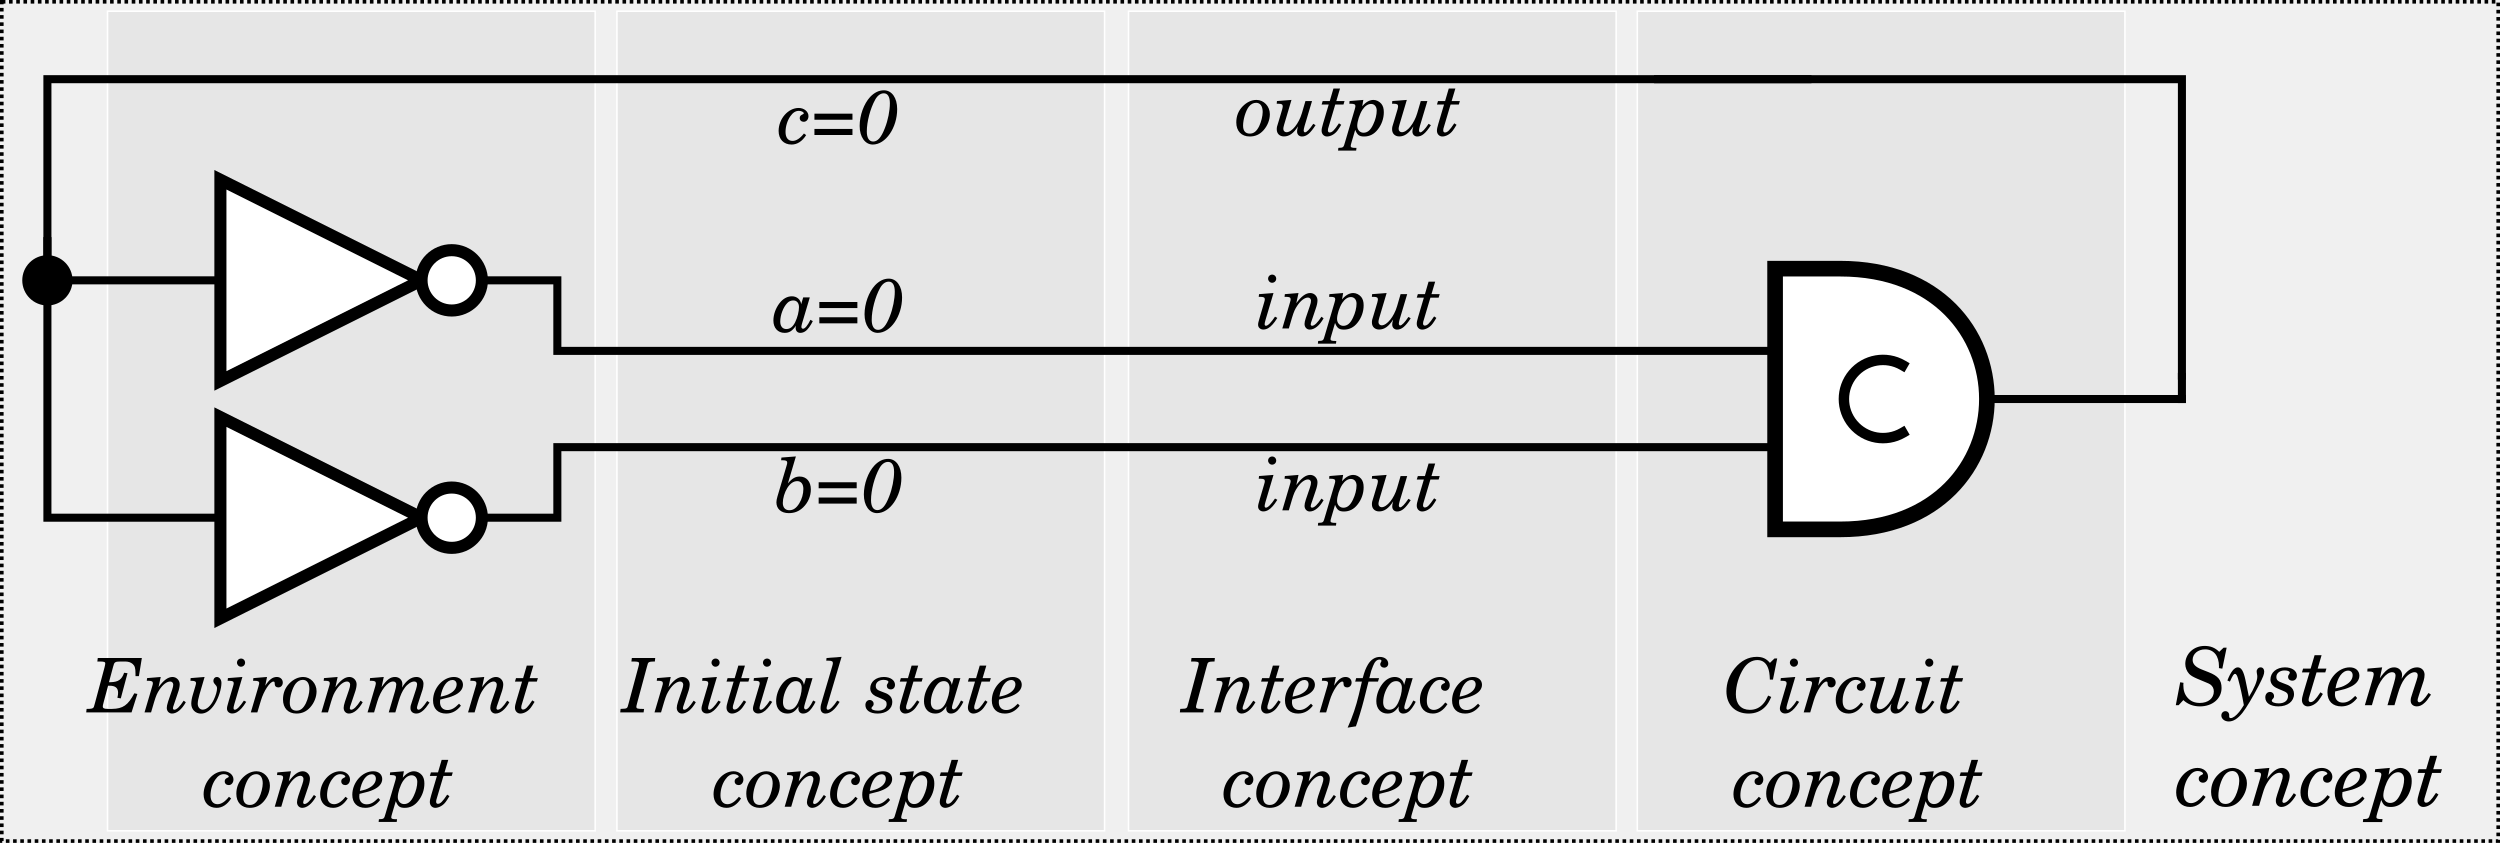
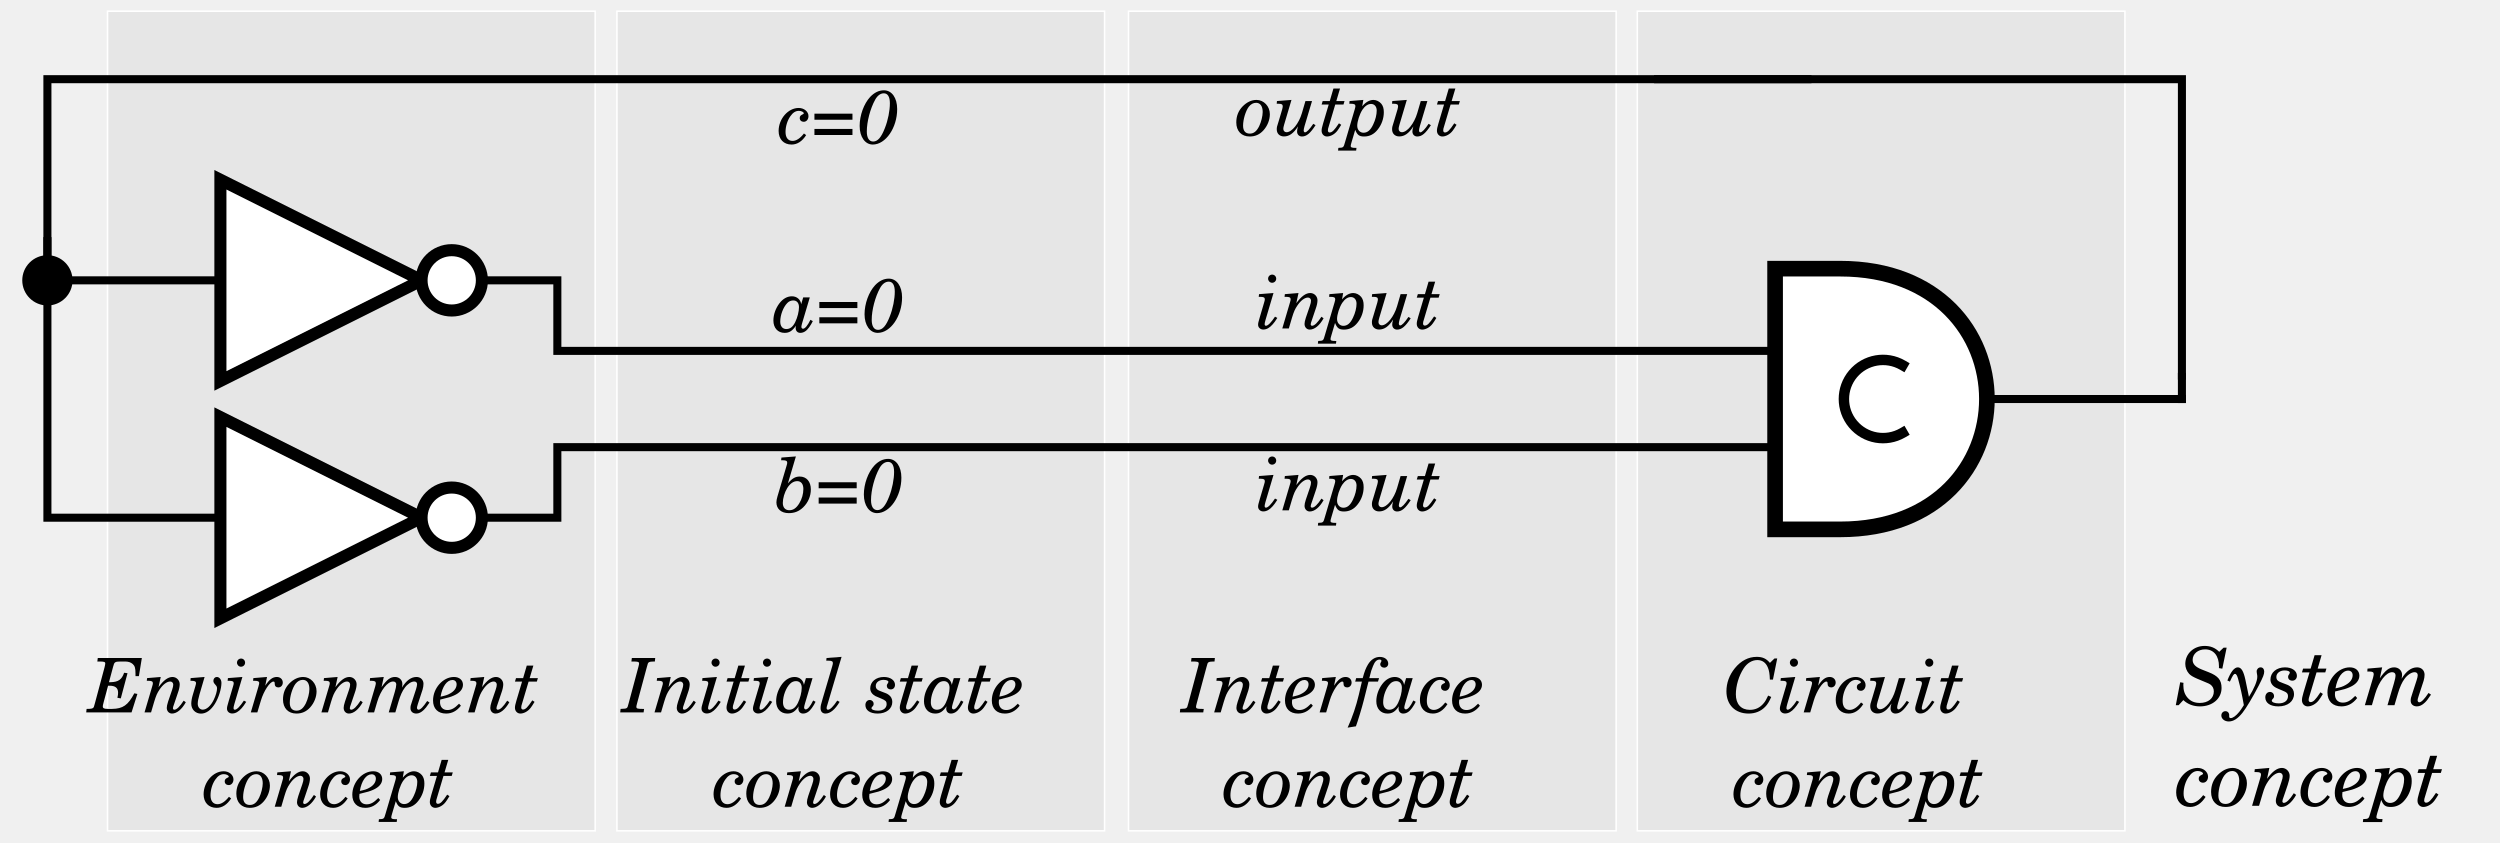
<svg xmlns="http://www.w3.org/2000/svg" font-size="12px" font-style="normal" font-weight="normal" height="209.51" stroke-miterlimit="10" width="621.419" id="svg4935" version="1.1" style="font-style:normal;font-weight:normal;font-size:12px;font-family:Dialog;color-interpolation:auto;fill:#000000;fill-opacity:1;stroke:#000000;stroke-width:1;stroke-linecap:square;stroke-linejoin:miter;stroke-miterlimit:10;stroke-dasharray:none;stroke-dashoffset:0;stroke-opacity:1;color-rendering:auto;image-rendering:auto;shape-rendering:auto;text-rendering:auto">
  <rect style="fill:#e6e6e6;fill-opacity:1;stroke:#ffffff;stroke-width:0.389;stroke-linejoin:miter;stroke-miterlimit:10;stroke-dasharray:none;stroke-dashoffset:0;stroke-opacity:1" id="rect3762-3" width="121.21" height="203.732" x="153.352" y="2.784" />
  <rect style="fill:#e6e6e6;fill-opacity:1;stroke:#ffffff;stroke-width:0.389;stroke-linejoin:miter;stroke-miterlimit:10;stroke-dasharray:none;stroke-dashoffset:0;stroke-opacity:1" id="rect4218" width="121.21" height="203.732" x="406.976" y="2.784" />
  <rect y="2.784" x="280.512" height="203.732" width="121.21" id="rect4216" style="fill:#e6e6e6;fill-opacity:1;stroke:#ffffff;stroke-width:0.389;stroke-linejoin:miter;stroke-miterlimit:10;stroke-dasharray:none;stroke-dashoffset:0;stroke-opacity:1" />
  <rect y="2.784" x="26.733" height="203.732" width="121.21" id="rect4214" style="fill:#e6e6e6;fill-opacity:1;stroke:#ffffff;stroke-width:0.389;stroke-linejoin:miter;stroke-miterlimit:10;stroke-dasharray:none;stroke-dashoffset:0;stroke-opacity:1" />
  <text id="text5713" y="177.087" x="340.678" style="font-style:italic;font-variant:normal;font-weight:normal;font-stretch:normal;font-size:13px;line-height:125%;font-family:'Century Schoolbook';-inkscape-font-specification:'Century Schoolbook Italic';text-align:start;letter-spacing:0px;word-spacing:0px;writing-mode:lr-tb;text-anchor:start;fill:#000000;fill-opacity:1;stroke:none" xml:space="preserve">
    <tspan style="font-style:italic;font-variant:normal;font-weight:normal;font-stretch:normal;font-size:18.75px;line-height:125%;font-family:'Century Schoolbook';-inkscape-font-specification:'Century Schoolbook, Italic';text-align:center;writing-mode:lr-tb;text-anchor:middle" y="177.087" x="343.278" id="tspan5715">Interface </tspan>
    <tspan id="tspan5717" style="font-style:italic;font-variant:normal;font-weight:normal;font-stretch:normal;font-size:18.75px;line-height:125%;font-family:'Century Schoolbook';-inkscape-font-specification:'Century Schoolbook, Italic';text-align:center;writing-mode:lr-tb;text-anchor:middle" y="200.524" x="340.678">concept</tspan>
  </text>
  <text xml:space="preserve" style="font-style:italic;font-variant:normal;font-weight:normal;font-stretch:normal;font-size:13px;line-height:125%;font-family:'Century Schoolbook';-inkscape-font-specification:'Century Schoolbook Italic';text-align:start;letter-spacing:0px;word-spacing:0px;writing-mode:lr-tb;text-anchor:start;fill:#000000;fill-opacity:1;stroke:none" x="340.678" y="33.647" id="text5719">
    <tspan x="340.678" y="33.647" style="font-style:italic;font-variant:normal;font-weight:normal;font-stretch:normal;font-size:18.75px;line-height:125%;font-family:'Century Schoolbook';-inkscape-font-specification:'Century Schoolbook, Italic';text-align:center;writing-mode:lr-tb;text-anchor:middle" id="tspan5723">output</tspan>
  </text>
  <text id="text5727" y="81.647" x="340.678" style="font-style:italic;font-variant:normal;font-weight:normal;font-stretch:normal;font-size:13px;line-height:125%;font-family:'Century Schoolbook';-inkscape-font-specification:'Century Schoolbook Italic';text-align:start;letter-spacing:0px;word-spacing:0px;writing-mode:lr-tb;text-anchor:start;fill:#000000;fill-opacity:1;stroke:none" xml:space="preserve">
    <tspan id="tspan5729" style="font-style:italic;font-variant:normal;font-weight:normal;font-stretch:normal;font-size:18.75px;line-height:125%;font-family:'Century Schoolbook';-inkscape-font-specification:'Century Schoolbook, Italic';text-align:center;writing-mode:lr-tb;text-anchor:middle" y="81.647" x="340.678">input</tspan>
  </text>
  <text xml:space="preserve" style="font-style:italic;font-variant:normal;font-weight:normal;font-stretch:normal;font-size:13px;line-height:125%;font-family:'Century Schoolbook';-inkscape-font-specification:'Century Schoolbook Italic';text-align:start;letter-spacing:0px;word-spacing:0px;writing-mode:lr-tb;text-anchor:start;fill:#000000;fill-opacity:1;stroke:none" x="340.678" y="126.863" id="text5731">
    <tspan x="340.678" y="126.863" style="font-style:italic;font-variant:normal;font-weight:normal;font-stretch:normal;font-size:18.75px;line-height:125%;font-family:'Century Schoolbook';-inkscape-font-specification:'Century Schoolbook, Italic';text-align:center;writing-mode:lr-tb;text-anchor:middle" id="tspan5733">input</tspan>
  </text>
  <text id="text5757" y="177.087" x="467.435" style="font-style:italic;font-variant:normal;font-weight:normal;font-stretch:normal;font-size:13px;line-height:125%;font-family:'Century Schoolbook';-inkscape-font-specification:'Century Schoolbook Italic';text-align:start;letter-spacing:0px;word-spacing:0px;writing-mode:lr-tb;text-anchor:start;fill:#000000;fill-opacity:1;stroke:none" xml:space="preserve">
    <tspan style="font-style:italic;font-variant:normal;font-weight:normal;font-stretch:normal;font-size:18.75px;line-height:125%;font-family:'Century Schoolbook';-inkscape-font-specification:'Century Schoolbook, Italic';text-align:center;writing-mode:lr-tb;text-anchor:middle" y="177.087" x="470.035" id="tspan5759">Circuit </tspan>
    <tspan id="tspan5761" style="font-style:italic;font-variant:normal;font-weight:normal;font-stretch:normal;font-size:18.75px;line-height:125%;font-family:'Century Schoolbook';-inkscape-font-specification:'Century Schoolbook, Italic';text-align:center;writing-mode:lr-tb;text-anchor:middle" y="200.524" x="467.435">concept</tspan>
  </text>
  <text xml:space="preserve" style="font-style:italic;font-variant:normal;font-weight:normal;font-stretch:normal;font-size:13px;line-height:125%;font-family:'Century Schoolbook';-inkscape-font-specification:'Century Schoolbook Italic';text-align:start;letter-spacing:0px;word-spacing:0px;writing-mode:lr-tb;text-anchor:start;fill:#000000;fill-opacity:1;stroke:none" x="213.921" y="177.087" id="text5737">
    <tspan id="tspan5739" x="216.521" y="177.087" style="font-style:italic;font-variant:normal;font-weight:normal;font-stretch:normal;font-size:18.75px;line-height:125%;font-family:'Century Schoolbook';-inkscape-font-specification:'Century Schoolbook, Italic';text-align:center;writing-mode:lr-tb;text-anchor:middle">Initial state </tspan>
    <tspan x="213.921" y="200.524" style="font-style:italic;font-variant:normal;font-weight:normal;font-stretch:normal;font-size:18.75px;line-height:125%;font-family:'Century Schoolbook';-inkscape-font-specification:'Century Schoolbook, Italic';text-align:center;writing-mode:lr-tb;text-anchor:middle" id="tspan5741">concept</tspan>
  </text>
  <text id="text5743" y="35.647" x="213.921" style="font-style:italic;font-variant:normal;font-weight:normal;font-stretch:normal;font-size:13px;line-height:125%;font-family:'Century Schoolbook';-inkscape-font-specification:'Century Schoolbook Italic';text-align:start;letter-spacing:0px;word-spacing:0px;writing-mode:lr-tb;text-anchor:start;fill:#000000;fill-opacity:1;stroke:none" xml:space="preserve">
    <tspan id="tspan5745" style="font-style:italic;font-variant:normal;font-weight:normal;font-stretch:normal;font-size:18.75px;line-height:125%;font-family:'Century Schoolbook';-inkscape-font-specification:'Century Schoolbook, Italic';text-align:center;writing-mode:lr-tb;text-anchor:middle" y="35.647" x="213.921">c=0</tspan>
  </text>
  <text xml:space="preserve" style="font-style:italic;font-variant:normal;font-weight:normal;font-stretch:normal;font-size:13px;line-height:125%;font-family:'Century Schoolbook';-inkscape-font-specification:'Century Schoolbook Italic';text-align:start;letter-spacing:0px;word-spacing:0px;writing-mode:lr-tb;text-anchor:start;fill:#000000;fill-opacity:1;stroke:none" x="213.921" y="82.458" id="text5747">
    <tspan x="213.921" y="82.458" style="font-style:italic;font-variant:normal;font-weight:normal;font-stretch:normal;font-size:18.75px;line-height:125%;font-family:'Century Schoolbook';-inkscape-font-specification:'Century Schoolbook, Italic';text-align:center;writing-mode:lr-tb;text-anchor:middle" id="tspan5749">a=0</tspan>
  </text>
  <text id="text5751" y="127.268" x="213.921" style="font-style:italic;font-variant:normal;font-weight:normal;font-stretch:normal;font-size:13px;line-height:125%;font-family:'Century Schoolbook';-inkscape-font-specification:'Century Schoolbook Italic';text-align:start;letter-spacing:0px;word-spacing:0px;writing-mode:lr-tb;text-anchor:start;fill:#000000;fill-opacity:1;stroke:none" xml:space="preserve">
    <tspan id="tspan5753" style="font-style:italic;font-variant:normal;font-weight:normal;font-stretch:normal;font-size:18.75px;line-height:125%;font-family:'Century Schoolbook';-inkscape-font-specification:'Century Schoolbook, Italic';text-align:center;writing-mode:lr-tb;text-anchor:middle" y="127.268" x="213.921">b=0</tspan>
  </text>
  <text xml:space="preserve" style="font-style:italic;font-variant:normal;font-weight:normal;font-stretch:normal;font-size:13px;line-height:125%;font-family:'Century Schoolbook';-inkscape-font-specification:'Century Schoolbook Italic';text-align:start;letter-spacing:0px;word-spacing:0px;writing-mode:lr-tb;text-anchor:start;fill:#000000;fill-opacity:1;stroke:none" x="87.164" y="177.087" id="text3135-1-4-9-1">
    <tspan id="tspan3137-7-8-3-6" x="89.764" y="177.087" style="font-style:italic;font-variant:normal;font-weight:normal;font-stretch:normal;font-size:18.75px;line-height:125%;font-family:'Century Schoolbook';-inkscape-font-specification:'Century Schoolbook, Italic';text-align:center;writing-mode:lr-tb;text-anchor:middle">Environment </tspan>
    <tspan x="87.164" y="200.524" style="font-style:italic;font-variant:normal;font-weight:normal;font-stretch:normal;font-size:18.75px;line-height:125%;font-family:'Century Schoolbook';-inkscape-font-specification:'Century Schoolbook, Italic';text-align:center;writing-mode:lr-tb;text-anchor:middle" id="tspan3866">concept</tspan>
  </text>
  <defs id="genericDefs" />
  <g id="g5677" style="fill:#ffffff;fill-opacity:1;stroke:#000000;stroke-opacity:1" transform="translate(77.05271,-3.316583)">
    <path style="fill:#ffffff;fill-opacity:1;stroke:#000000;stroke-width:3.888;stroke-opacity:1" id="path4944" d="m 364.178,70.1 16.2,0 c 48.6,0 48.6,64.8 0,64.8 l -16.2,0 z" />
    <path style="fill:#ffffff;fill-opacity:1;stroke:#000000;stroke-width:2.592;stroke-miterlimit:10;stroke-dasharray:none;stroke-opacity:1" id="path4954" d="m 395.861,94.082 a 9.72,9.72 0 1 0 0,16.835" />
  </g>
  <circle cx="11.784" cy="69.683" r="6.25" id="circle4972" style="stroke:none;stroke-width:0.04" />
  <g id="g5822" transform="translate(-15.21573,4.683417)">
    <path style="fill:#ffffff;fill-opacity:1;stroke:#000000;stroke-width:3" id="path4960" d="m 70,40 0,50 50,-25 z" />
    <path style="fill:#ffffff;fill-opacity:1;stroke:#000000;stroke-width:3" id="path4978" d="m 70,99 0,50 50,-25 z" />
  </g>
  <circle cx="112.284" cy="128.683" r="7.5" id="circle4982" style="fill:#ffffff;fill-opacity:1;stroke:#000000;stroke-width:3" />
  <path d="m 119.622,69.683 18.917,0 0,17.535 301.59,0" id="path4990" style="fill:none;stroke-width:2" />
  <path d="m 449.284,19.683 -437.5,0 0,43.75" id="path5002" style="fill:none;stroke-width:2" />
  <circle cx="112.284" cy="69.683" r="7.5" id="circle4964" style="fill:#ffffff;fill-opacity:1;stroke:#000000;stroke-width:3" />
  <path d="m 15.534,63.433 -7.5,0 3.75,0 z" id="path5004" style="stroke:none;stroke-width:0.04" />
  <path d="m 18.034,69.683 36.15,0" id="path5012" style="fill:none;stroke-width:2" />
  <path d="m 11.784,59.933 0,68.75 41.876,0" id="path5022" style="fill:none;stroke-width:2" />
  <path style="fill:none;stroke-width:2" id="path5675" d="m 119.622,128.683 18.917,0 0,-17.535 302.736,0" />
  <path style="fill:none;stroke-width:2" d="m 493.172,99.183 49.182,0" id="line4948" />
  <line x1="542.354" x2="542.354" y1="99.183" y2="93.683" id="line5008" style="fill:none;stroke-width:2" />
  <path style="fill:none;stroke-width:2" id="path5811" d="m 542.354,93.371 0,-73.687 -130.213,0" />
  <text xml:space="preserve" style="font-style:italic;font-variant:normal;font-weight:normal;font-stretch:normal;font-size:14px;line-height:125%;font-family:'Century Schoolbook';-inkscape-font-specification:'Century Schoolbook Italic';text-align:start;letter-spacing:0px;word-spacing:0px;writing-mode:lr-tb;text-anchor:start;fill:#000000;fill-opacity:1;stroke:none" x="540.832" y="175.289" id="text3135-1-4-9-1-3-0">
    <tspan x="540.832" y="175.289" style="font-style:italic;font-variant:normal;font-weight:normal;font-stretch:normal;font-size:20px;line-height:125%;font-family:'Century Schoolbook';-inkscape-font-specification:'Century Schoolbook, Italic';text-align:start;writing-mode:lr-tb;text-anchor:start" id="tspan4247">System</tspan>
    <tspan x="540.832" y="200.289" style="font-style:italic;font-variant:normal;font-weight:normal;font-stretch:normal;font-size:20px;line-height:125%;font-family:'Century Schoolbook';-inkscape-font-specification:'Century Schoolbook, Italic';text-align:start;writing-mode:lr-tb;text-anchor:start" id="tspan5877">concept</tspan>
  </text>
-   <rect style="color:#000000;display:inline;overflow:visible;visibility:visible;fill:none;stroke:#000000;stroke-width:0.897;stroke-linecap:butt;stroke-linejoin:miter;stroke-miterlimit:4;stroke-dasharray:0.897, 0.897;stroke-dashoffset:0;stroke-opacity:1;enable-background:accumulate" id="rect4227" width="620.523" height="208.613" x="0.448" y="0.448" />
</svg>
